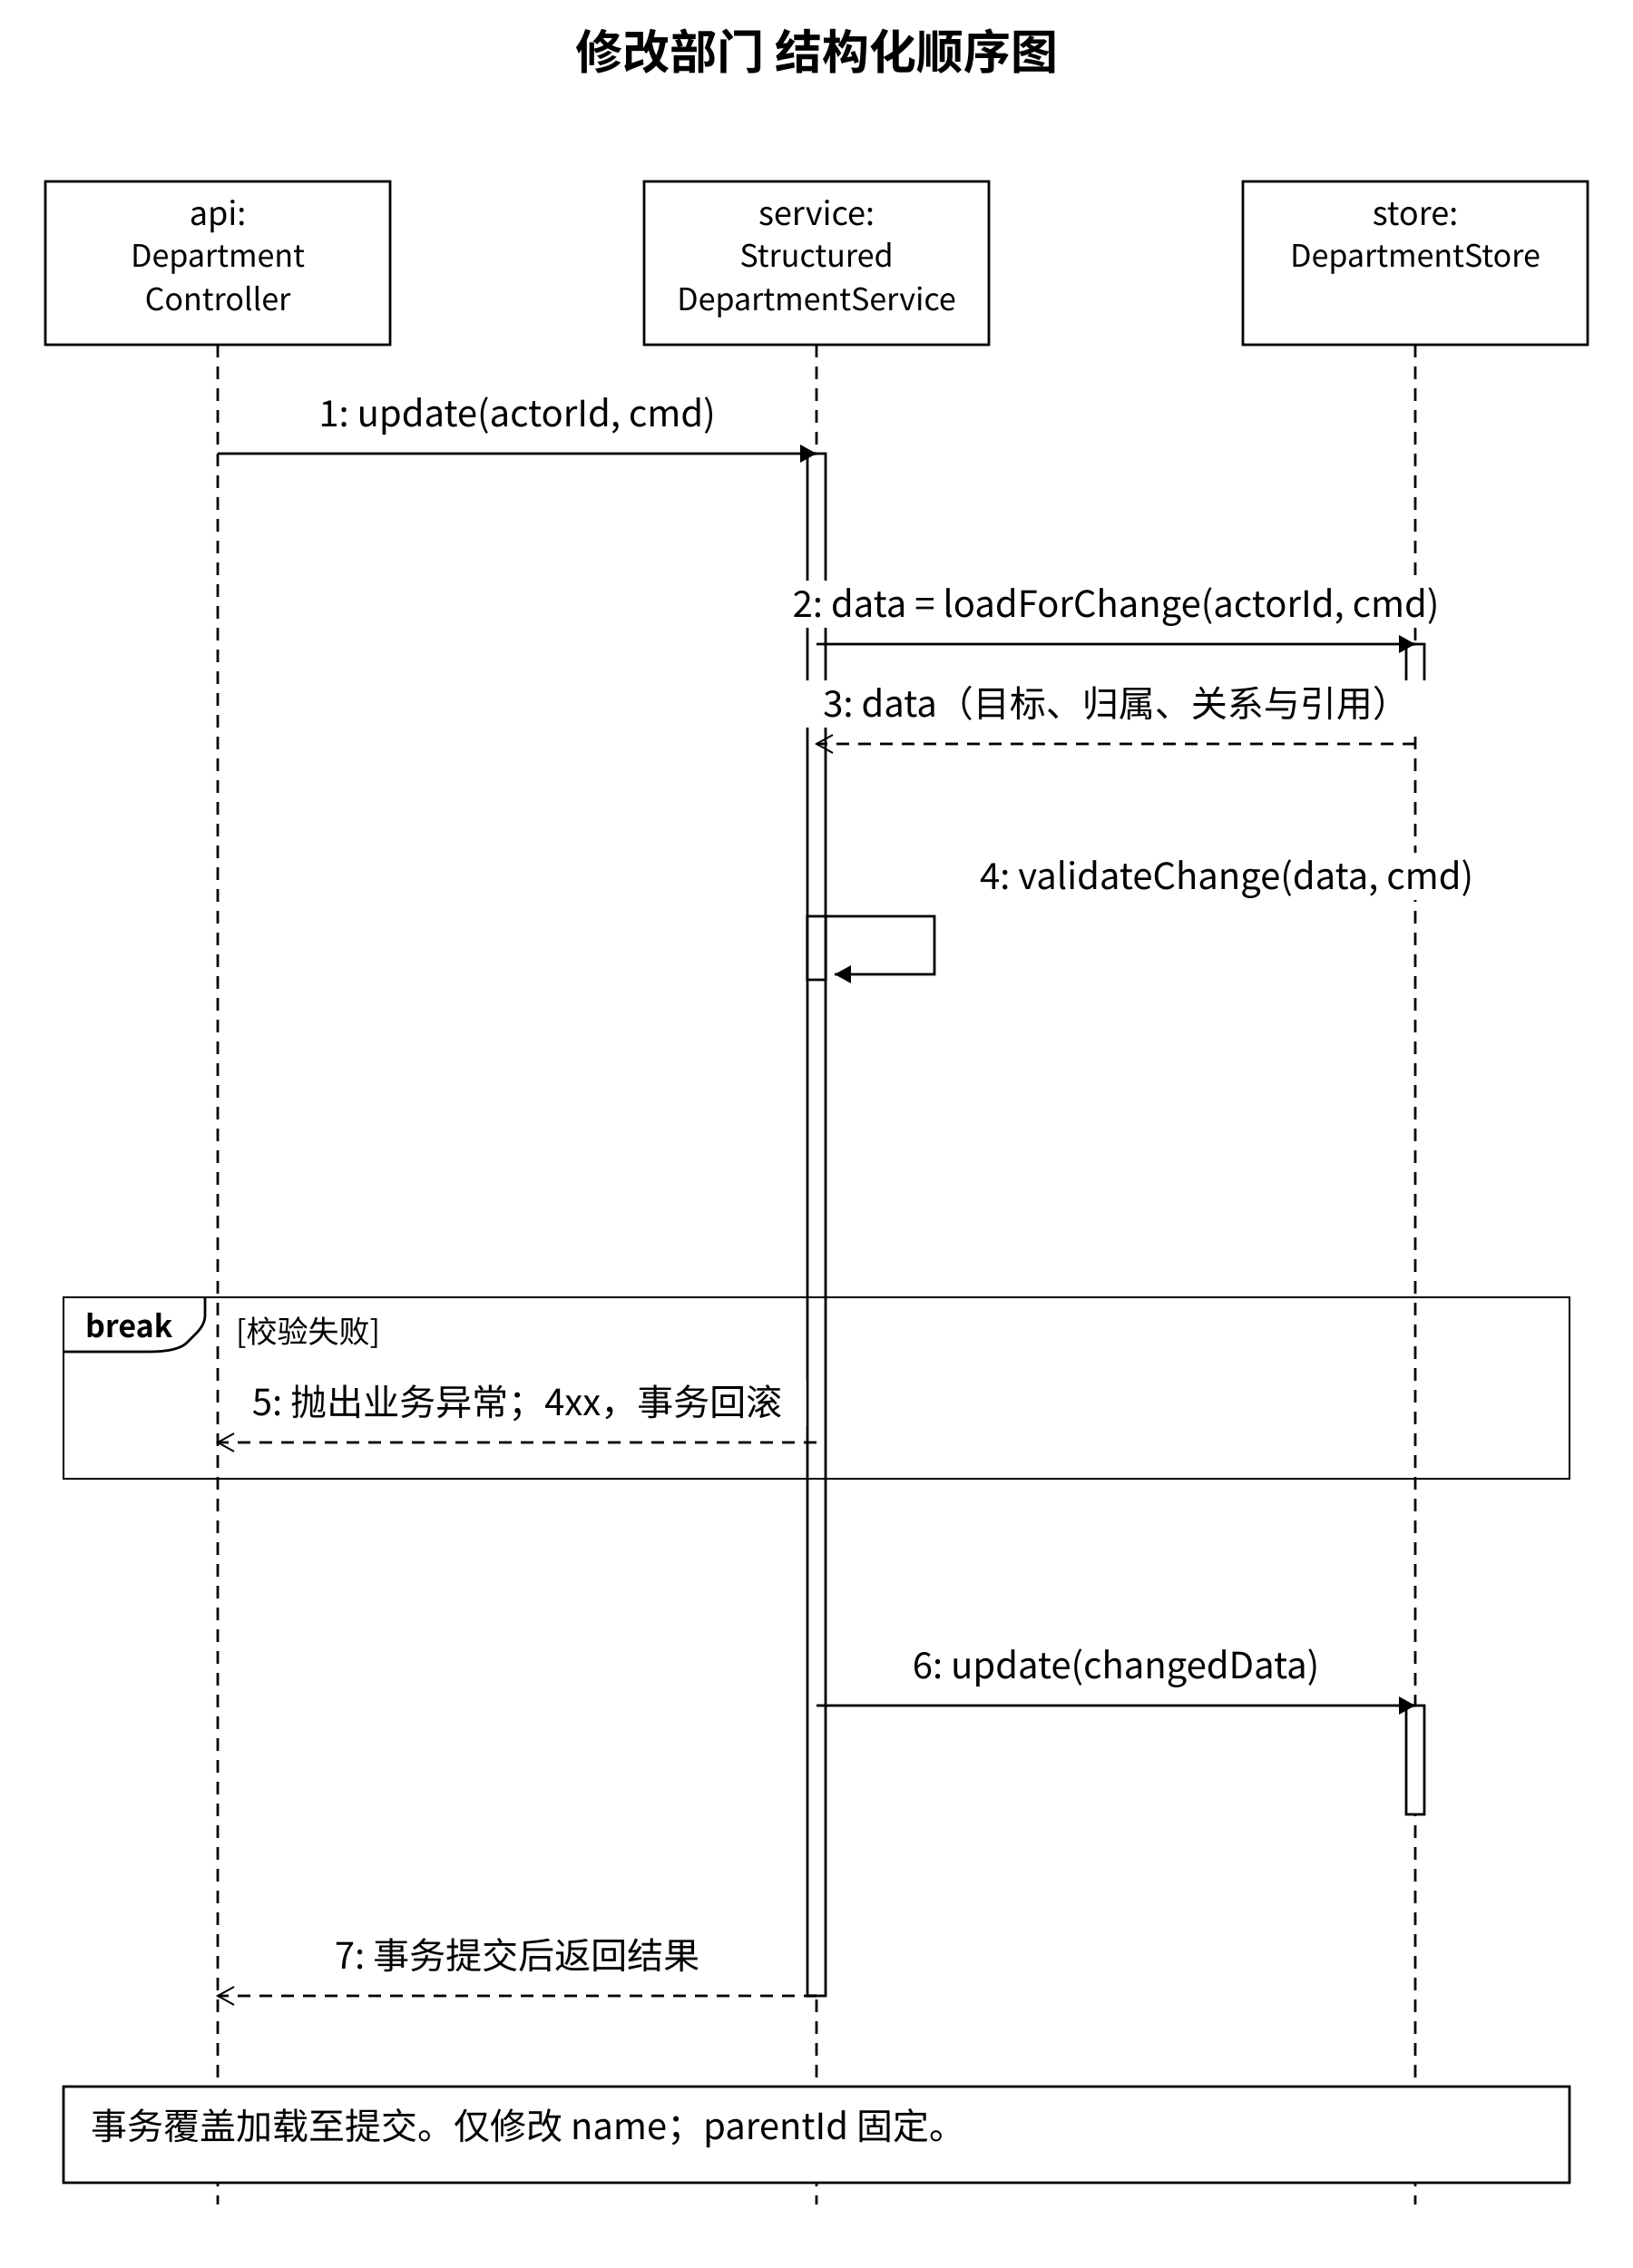
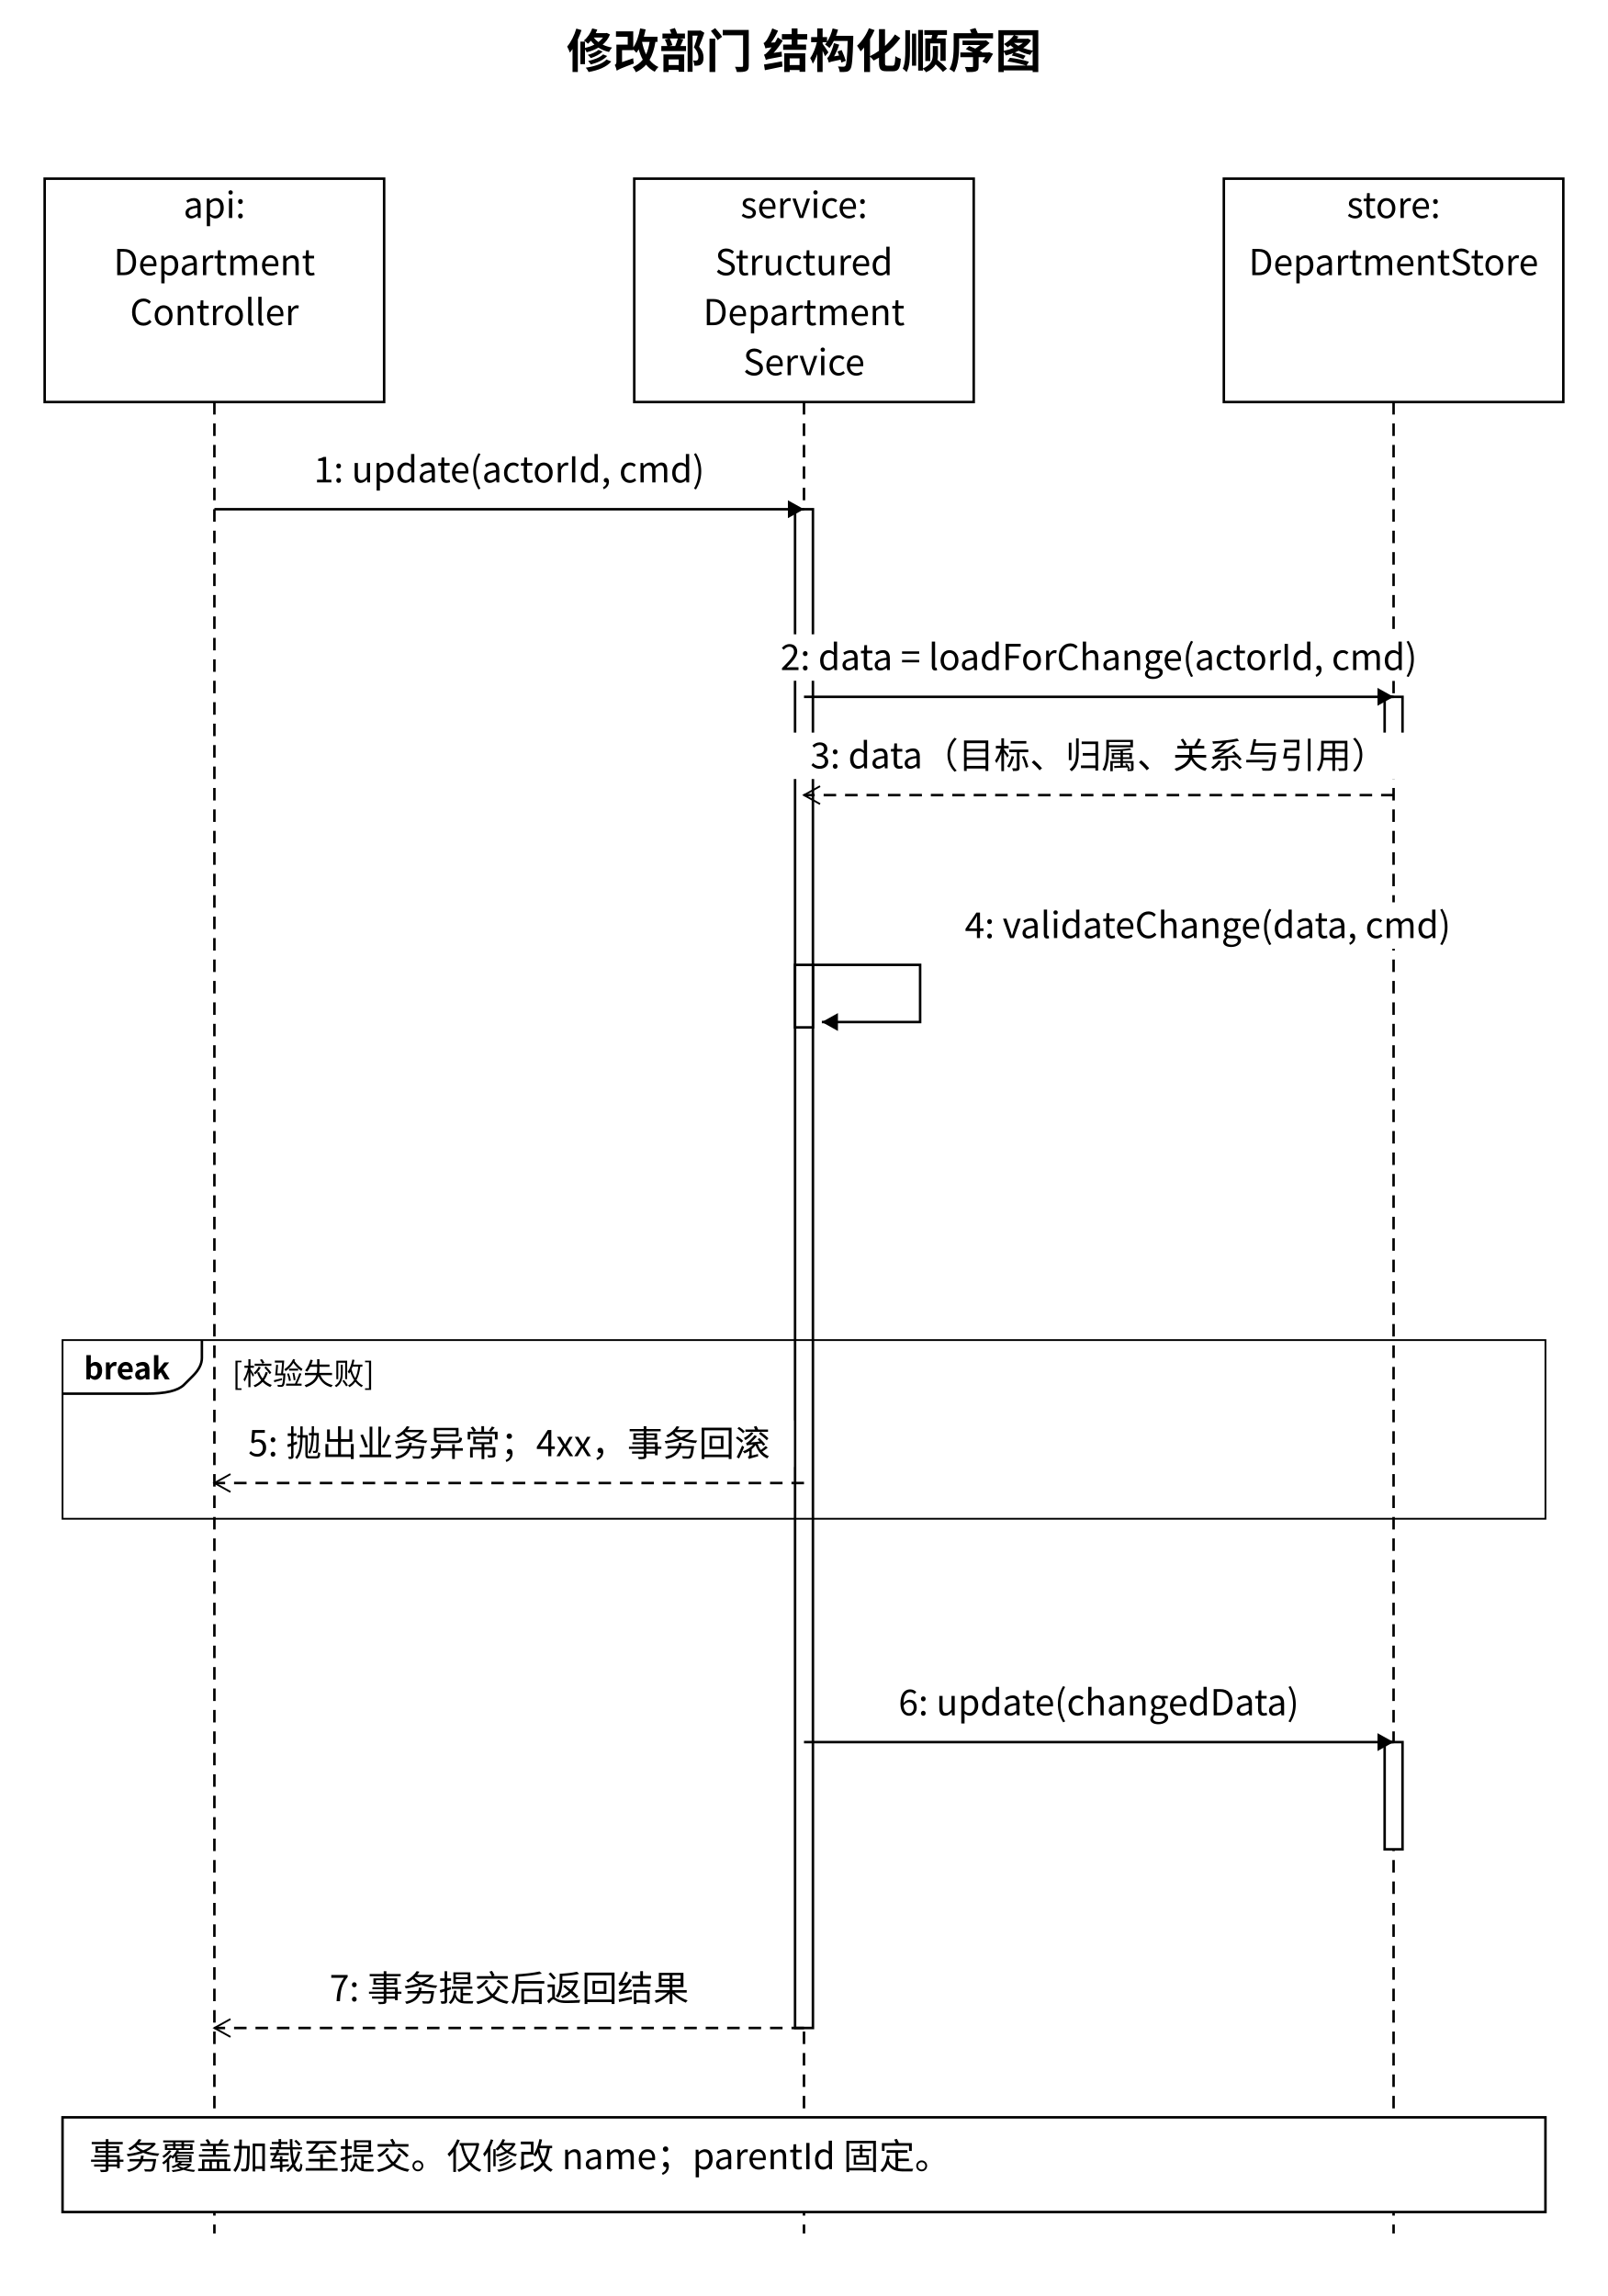
- <svg xmlns="http://www.w3.org/2000/svg" width="900" height="1250" viewBox="0 0 900 1250">
+ <svg xmlns="http://www.w3.org/2000/svg" width="900" height="1285" viewBox="0 0 900 1285">
  <style>text{font-family:'PingFang SC','Microsoft YaHei','Noto Sans CJK SC',system-ui,sans-serif;fill:black}</style>
  <defs>
    <marker id="open" markerWidth="12" markerHeight="12" refX="10" refY="6" orient="auto" markerUnits="userSpaceOnUse">
      <path d="M1,1 L10,6 L1,11" fill="none" stroke="black" />
    </marker>
    <marker id="filled" markerWidth="12" markerHeight="12" refX="10" refY="6" orient="auto" markerUnits="userSpaceOnUse">
      <path d="M1,1 L10,6 L1,11 Z" fill="black" />
    </marker>
    <marker id="triangle" markerWidth="16" markerHeight="16" refX="14" refY="8" orient="auto" markerUnits="userSpaceOnUse">
      <path d="M1,1 L14,8 L1,15 Z" fill="white" stroke="black" />
    </marker>
  </defs>
  <rect width="100%" height="100%" fill="white" />
  <text x="450.0" y="38" font-size="26" text-anchor="middle" font-weight="600">修改部门 结构化顺序图</text>
-   <rect x="25" y="100" width="190" height="90" rx="0" fill="white" stroke="black" stroke-width="1.4" />
-   <text x="120" y="124" font-size="18" text-anchor="middle" font-weight="400">api:</text>
-   <text x="120" y="147" font-size="17" text-anchor="middle" font-weight="400">Department</text>
-   <text x="120" y="171" font-size="17" text-anchor="middle" font-weight="400">Controller</text>
-   <path d="M 120,190 L 120,1215" fill="none" stroke="black" stroke-width="1.4" stroke-dasharray="7 5" />
-   <rect x="355" y="100" width="190" height="90" rx="0" fill="white" stroke="black" stroke-width="1.4" />
-   <text x="450" y="124" font-size="18" text-anchor="middle" font-weight="400">service:</text>
-   <text x="450" y="147" font-size="17" text-anchor="middle" font-weight="400">Structured</text>
-   <text x="450" y="171" font-size="17" text-anchor="middle" font-weight="400">DepartmentService</text>
-   <path d="M 450,190 L 450,1215" fill="none" stroke="black" stroke-width="1.4" stroke-dasharray="7 5" />
-   <rect x="685" y="100" width="190" height="90" rx="0" fill="white" stroke="black" stroke-width="1.4" />
-   <text x="780" y="124" font-size="18" text-anchor="middle" font-weight="400">store:</text>
-   <text x="780" y="147" font-size="17" text-anchor="middle" font-weight="400">DepartmentStore</text>
-   <path d="M 780,190 L 780,1215" fill="none" stroke="black" stroke-width="1.4" stroke-dasharray="7 5" />
-   <rect x="445" y="250" width="10" height="850" rx="0" fill="white" stroke="black" stroke-width="1.4" />
-   <path d="M 120,250 L 450,250" fill="none" stroke="black" stroke-width="1.4" marker-end="url(#filled)" />
-   <rect x="148.9" y="215" width="272.2" height="26" fill="white" />
-   <text x="285.0" y="235" font-size="20" text-anchor="middle" font-weight="400">1: update(actorId, cmd)</text>
-   <rect x="775" y="355" width="10" height="45" rx="0" fill="white" stroke="black" stroke-width="1.4" />
-   <path d="M 450,355 L 780,355" fill="none" stroke="black" stroke-width="1.4" marker-end="url(#filled)" />
-   <rect x="399.1" y="320" width="431.8" height="26" fill="white" />
-   <text x="615.0" y="340" font-size="20" text-anchor="middle" font-weight="400">2: data = loadForChange(actorId, cmd)</text>
-   <path d="M 780,410 L 450,410" fill="none" stroke="black" stroke-width="1.4" stroke-dasharray="7 5" marker-end="url(#open)" />
-   <rect x="440.1" y="375" width="349.8" height="26" fill="white" />
-   <text x="615.0" y="395" font-size="20" text-anchor="middle" font-weight="400">3: data（目标、归属、关系与引用）</text>
-   <rect x="445" y="505" width="10" height="35" rx="0" fill="white" stroke="black" stroke-width="1.4" />
-   <path d="M 455,505 L 515,505 L 515,537 L 460,537" fill="none" stroke="black" stroke-width="1.4" marker-end="url(#filled)" />
-   <rect x="535" y="470" width="329.2" height="26" fill="white" />
-   <text x="540" y="490" font-size="20" text-anchor="start" font-weight="400">4: validateChange(data, cmd)</text>
-   <rect x="35" y="715" width="830" height="100" fill="none" stroke="black" />
-   <path d="M 35,745 L 82.0,745.0 Q 98,745 103.0,740.0 L 108.0,735.0 Q 113,730 113.0,725.0 L 113,715" fill="none" stroke="black" stroke-width="1.4" />
-   <text x="47" y="737" font-size="17" text-anchor="start" font-weight="600">break</text>
-   <rect x="125" y="723" width="97.38" height="23" fill="white" />
-   <text x="130" y="740" font-size="17" text-anchor="start" font-weight="400">[校验失败]</text>
-   <path d="M 450,795 L 120,795" fill="none" stroke="black" stroke-width="1.4" stroke-dasharray="7 5" marker-end="url(#open)" />
-   <rect x="125.8" y="760" width="318.4" height="26" fill="white" />
-   <text x="285.0" y="780" font-size="20" text-anchor="middle" font-weight="400">5: 抛出业务异常；4xx，事务回滚</text>
-   <rect x="775" y="940" width="10" height="60" rx="0" fill="white" stroke="black" stroke-width="1.4" />
-   <path d="M 450,940 L 780,940" fill="none" stroke="black" stroke-width="1.4" marker-end="url(#filled)" />
-   <rect x="484.6" y="905" width="260.8" height="26" fill="white" />
-   <text x="615.0" y="925" font-size="20" text-anchor="middle" font-weight="400">6: update(changedData)</text>
-   <path d="M 450,1100 L 120,1100" fill="none" stroke="black" stroke-width="1.4" stroke-dasharray="7 5" marker-end="url(#open)" />
-   <rect x="172.9" y="1065" width="224.2" height="26" fill="white" />
-   <text x="285.0" y="1085" font-size="20" text-anchor="middle" font-weight="400">7: 事务提交后返回结果</text>
-   <rect x="35" y="1150" width="830" height="53" rx="0" fill="white" stroke="black" stroke-width="1.4" />
-   <text x="50" y="1179" font-size="20" text-anchor="start" font-weight="400">事务覆盖加载至提交。仅修改 name；parentId 固定。</text>
+   <rect x="25" y="100" width="190" height="125" rx="0" fill="white" stroke="black" stroke-width="1.4" />
+   <text x="120" y="122" font-size="20" text-anchor="middle" font-weight="400">api:</text>
+   <text x="120" y="154" font-size="20" text-anchor="middle" font-weight="400">Department</text>
+   <text x="120" y="182" font-size="20" text-anchor="middle" font-weight="400">Controller</text>
+   <path d="M 120,225 L 120,1250" fill="none" stroke="black" stroke-width="1.4" stroke-dasharray="7 5" />
+   <rect x="355" y="100" width="190" height="125" rx="0" fill="white" stroke="black" stroke-width="1.4" />
+   <text x="450" y="122" font-size="20" text-anchor="middle" font-weight="400">service:</text>
+   <text x="450" y="154" font-size="20" text-anchor="middle" font-weight="400">Structured</text>
+   <text x="450" y="182" font-size="20" text-anchor="middle" font-weight="400">Department</text>
+   <text x="450" y="210" font-size="20" text-anchor="middle" font-weight="400">Service</text>
+   <path d="M 450,225 L 450,1250" fill="none" stroke="black" stroke-width="1.4" stroke-dasharray="7 5" />
+   <rect x="685" y="100" width="190" height="125" rx="0" fill="white" stroke="black" stroke-width="1.4" />
+   <text x="780" y="122" font-size="20" text-anchor="middle" font-weight="400">store:</text>
+   <text x="780" y="154" font-size="20" text-anchor="middle" font-weight="400">DepartmentStore</text>
+   <path d="M 780,225 L 780,1250" fill="none" stroke="black" stroke-width="1.4" stroke-dasharray="7 5" />
+   <rect x="445" y="285" width="10" height="850" rx="0" fill="white" stroke="black" stroke-width="1.4" />
+   <path d="M 120,285 L 450,285" fill="none" stroke="black" stroke-width="1.4" marker-end="url(#filled)" />
+   <rect x="148.9" y="250" width="272.2" height="26" fill="white" />
+   <text x="285.0" y="270" font-size="20" text-anchor="middle" font-weight="400">1: update(actorId, cmd)</text>
+   <rect x="775" y="390" width="10" height="45" rx="0" fill="white" stroke="black" stroke-width="1.4" />
+   <path d="M 450,390 L 780,390" fill="none" stroke="black" stroke-width="1.4" marker-end="url(#filled)" />
+   <rect x="399.1" y="355" width="431.8" height="26" fill="white" />
+   <text x="615.0" y="375" font-size="20" text-anchor="middle" font-weight="400">2: data = loadForChange(actorId, cmd)</text>
+   <path d="M 780,445 L 450,445" fill="none" stroke="black" stroke-width="1.4" stroke-dasharray="7 5" marker-end="url(#open)" />
+   <rect x="440.1" y="410" width="349.8" height="26" fill="white" />
+   <text x="615.0" y="430" font-size="20" text-anchor="middle" font-weight="400">3: data（目标、归属、关系与引用）</text>
+   <rect x="445" y="540" width="10" height="35" rx="0" fill="white" stroke="black" stroke-width="1.4" />
+   <path d="M 455,540 L 515,540 L 515,572 L 460,572" fill="none" stroke="black" stroke-width="1.4" marker-end="url(#filled)" />
+   <rect x="535" y="505" width="329.2" height="26" fill="white" />
+   <text x="540" y="525" font-size="20" text-anchor="start" font-weight="400">4: validateChange(data, cmd)</text>
+   <rect x="35" y="750" width="830" height="100" fill="none" stroke="black" />
+   <path d="M 35,780 L 82.0,780.0 Q 98,780 103.0,775.0 L 108.0,770.0 Q 113,765 113.0,760.0 L 113,750" fill="none" stroke="black" stroke-width="1.4" />
+   <text x="47" y="772" font-size="17" text-anchor="start" font-weight="600">break</text>
+   <rect x="125" y="758" width="97.38" height="23" fill="white" />
+   <text x="130" y="775" font-size="17" text-anchor="start" font-weight="400">[校验失败]</text>
+   <path d="M 450,830 L 120,830" fill="none" stroke="black" stroke-width="1.4" stroke-dasharray="7 5" marker-end="url(#open)" />
+   <rect x="125.8" y="795" width="318.4" height="26" fill="white" />
+   <text x="285.0" y="815" font-size="20" text-anchor="middle" font-weight="400">5: 抛出业务异常；4xx，事务回滚</text>
+   <rect x="775" y="975" width="10" height="60" rx="0" fill="white" stroke="black" stroke-width="1.4" />
+   <path d="M 450,975 L 780,975" fill="none" stroke="black" stroke-width="1.4" marker-end="url(#filled)" />
+   <rect x="484.6" y="940" width="260.8" height="26" fill="white" />
+   <text x="615.0" y="960" font-size="20" text-anchor="middle" font-weight="400">6: update(changedData)</text>
+   <path d="M 450,1135 L 120,1135" fill="none" stroke="black" stroke-width="1.4" stroke-dasharray="7 5" marker-end="url(#open)" />
+   <rect x="172.9" y="1100" width="224.2" height="26" fill="white" />
+   <text x="285.0" y="1120" font-size="20" text-anchor="middle" font-weight="400">7: 事务提交后返回结果</text>
+   <rect x="35" y="1185" width="830" height="53" rx="0" fill="white" stroke="black" stroke-width="1.4" />
+   <text x="50" y="1214" font-size="20" text-anchor="start" font-weight="400">事务覆盖加载至提交。仅修改 name；parentId 固定。</text>
</svg>
